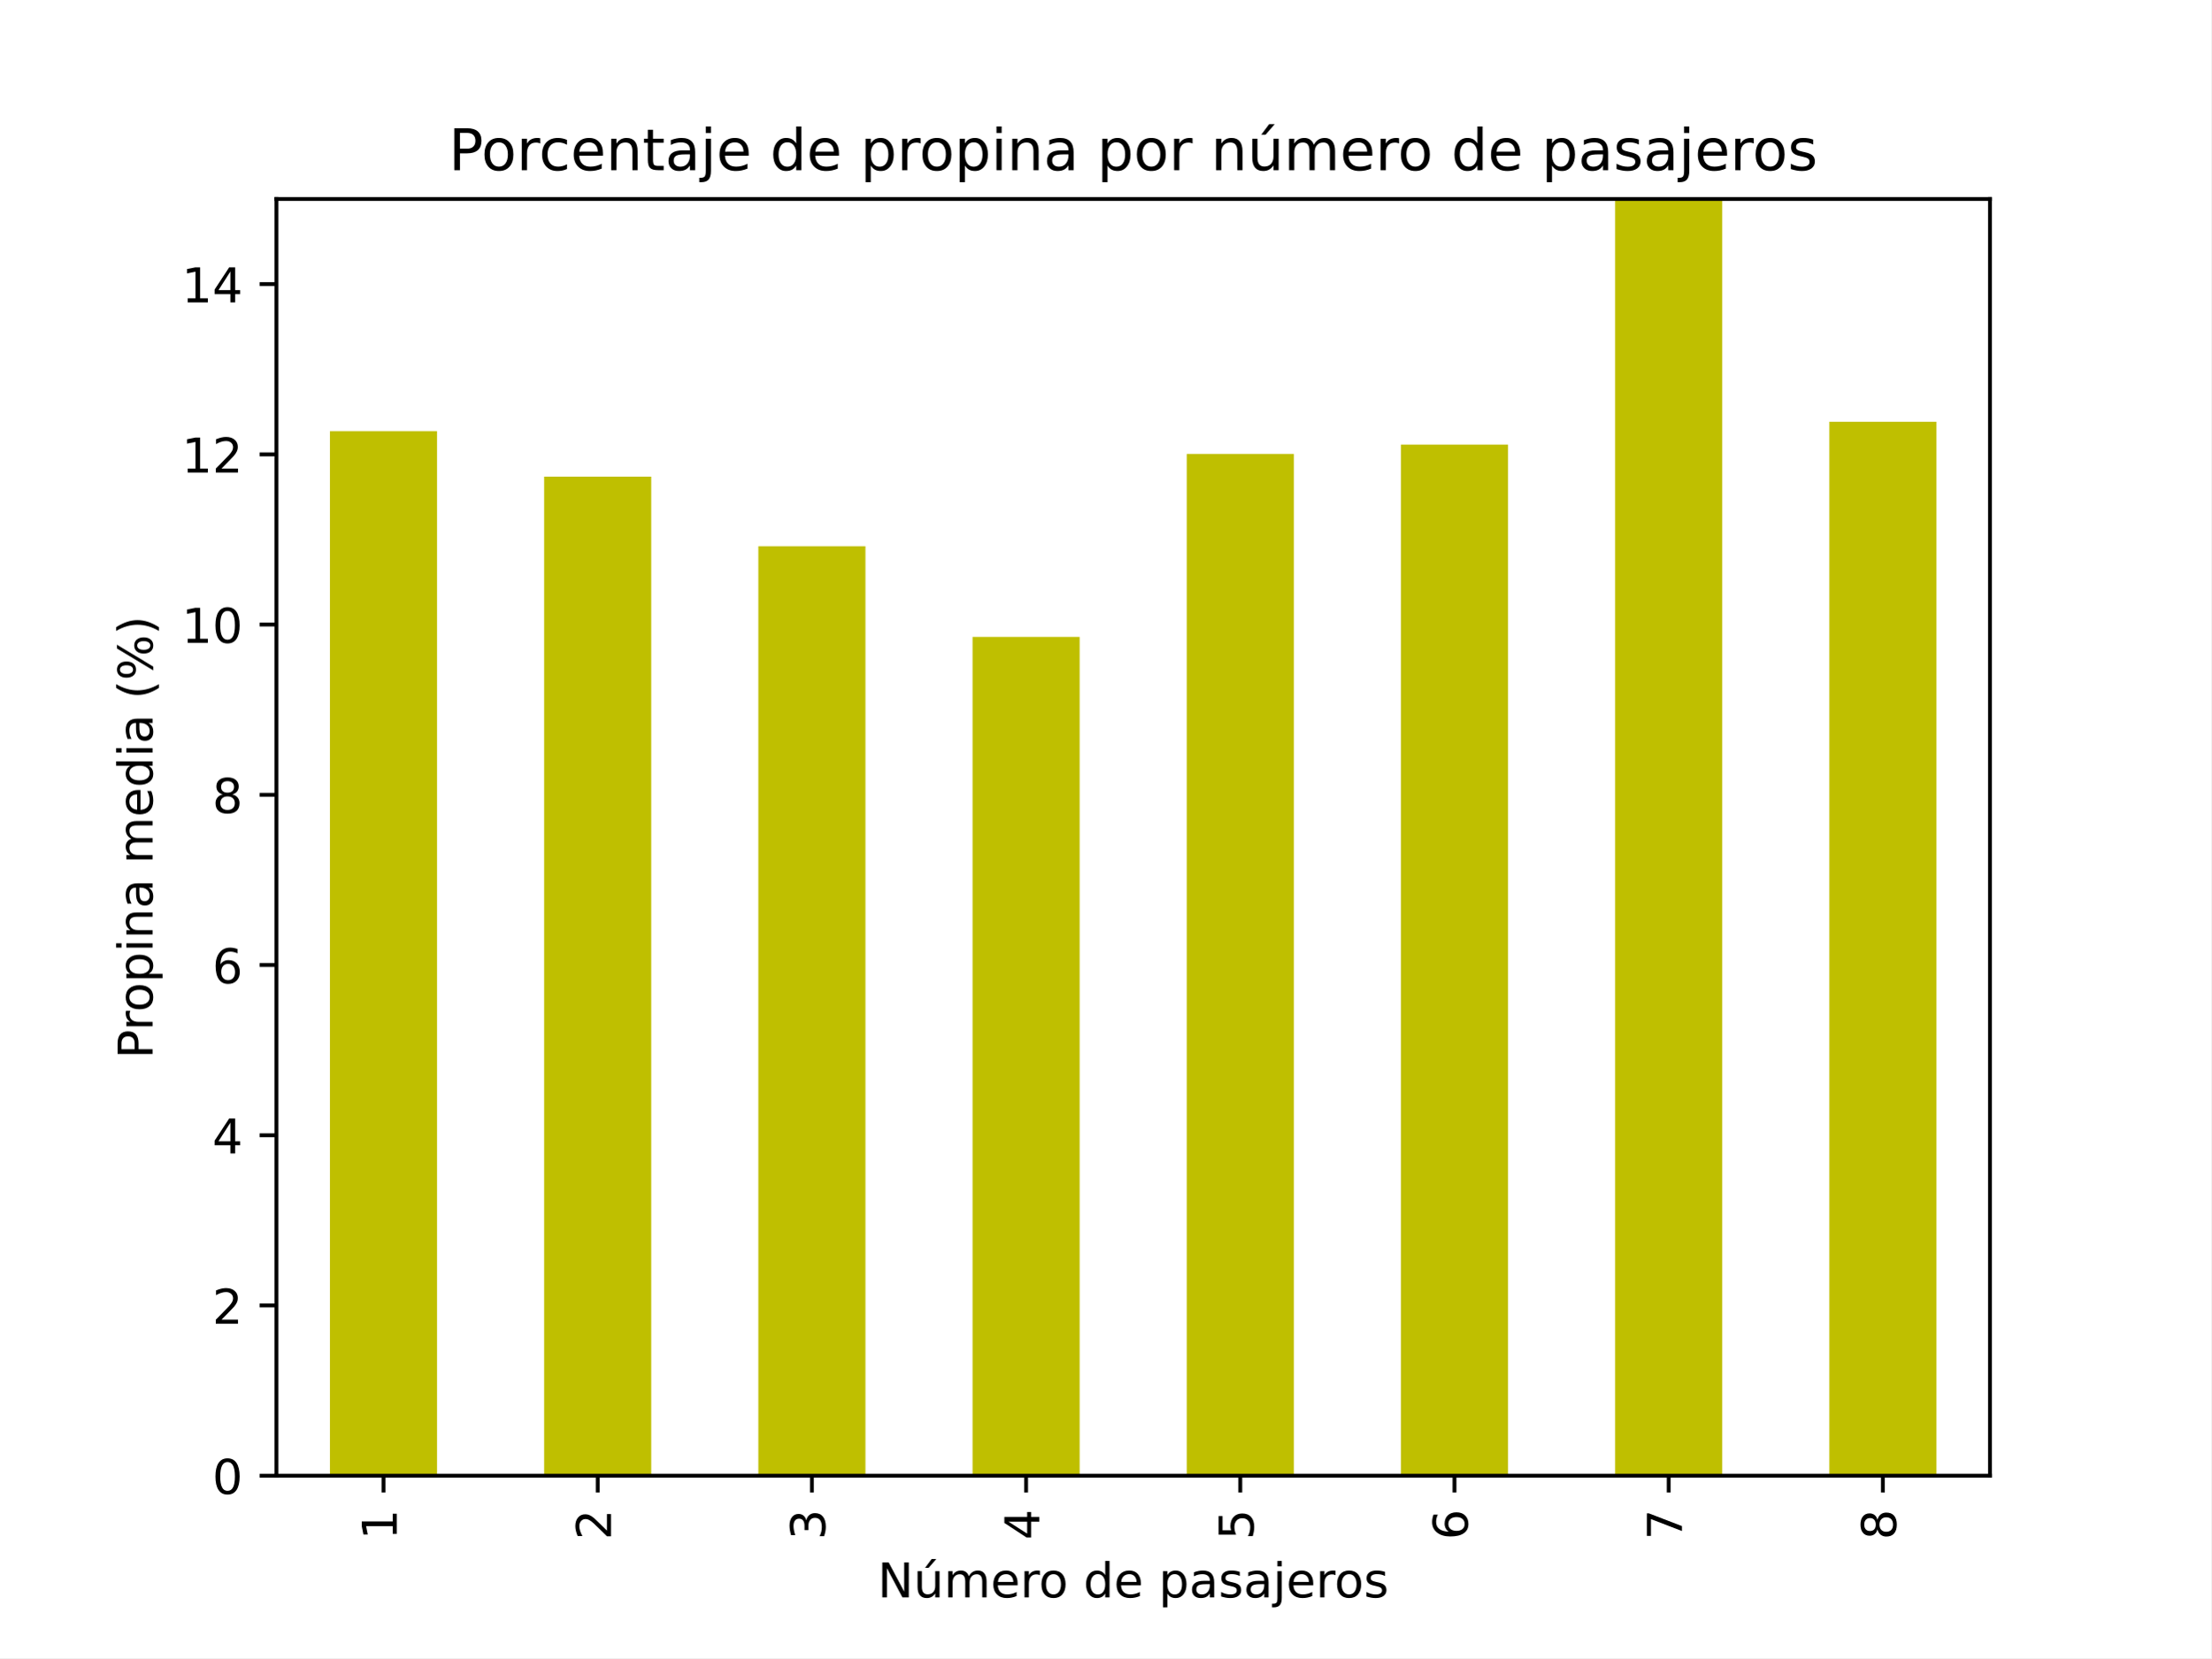
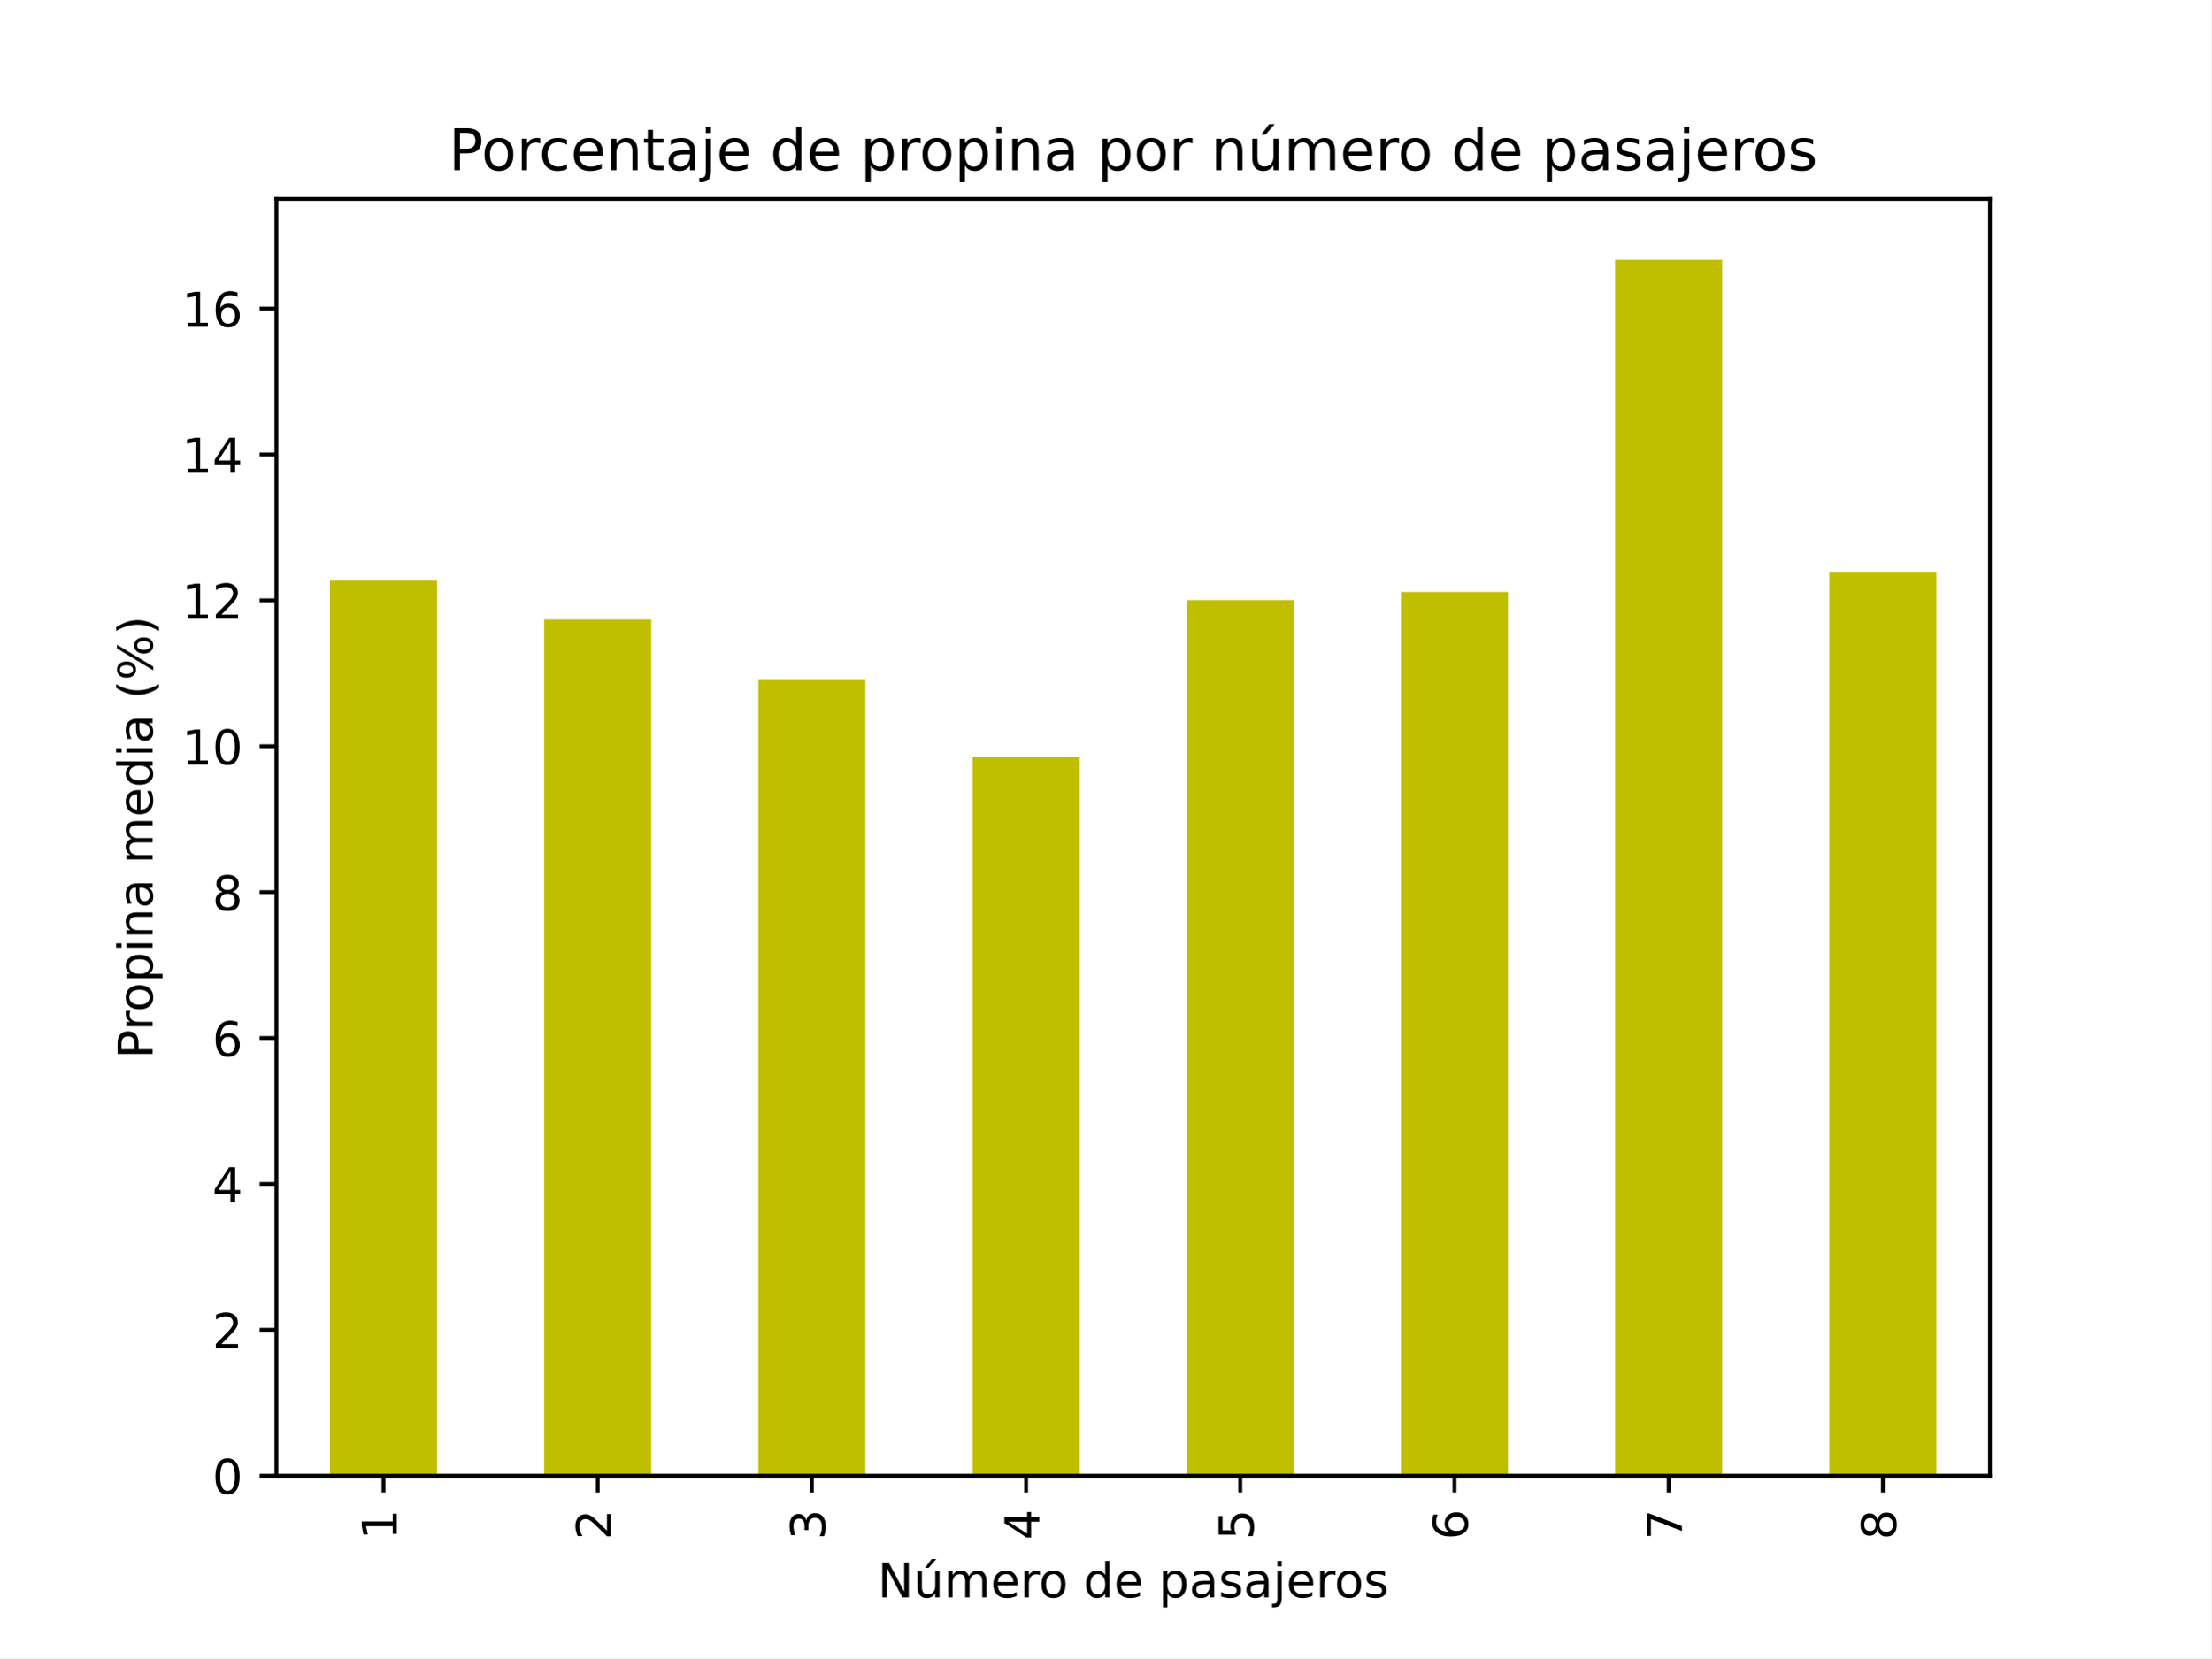
<svg xmlns="http://www.w3.org/2000/svg" xmlns:xlink="http://www.w3.org/1999/xlink" width="460.8pt" height="345.6pt" viewBox="0 0 460.8 345.6" version="1.1">
  <defs>
    <style type="text/css">*{stroke-linejoin: round; stroke-linecap: butt}</style>
  </defs>
  <g id="figure_1">
    <g id="patch_1">
      <path d="M 0 345.6  L 460.8 345.6  L 460.8 0  L 0 0  z " style="fill: #ffffff" />
    </g>
    <g id="axes_1">
      <g id="patch_2">
        <path d="M 57.6 307.584  L 414.72 307.584  L 414.72 41.472  L 57.6 41.472  z " style="fill: #ffffff" />
      </g>
      <g id="patch_3">
-         <path d="M 68.76 307.584  L 91.08 307.584  L 91.08 89.864  L 68.76 89.864  z " clip-path="url(#pe1dd46a8cb)" style="fill: #bfbf00" />
+         <path d="M 68.76 307.584  L 91.08 307.584  L 91.08 120.985  L 68.76 120.985  z " clip-path="url(#p5182ae55f5)" style="fill: #bfbf00" />
      </g>
      <g id="patch_4">
-         <path d="M 113.4 307.584  L 135.72 307.584  L 135.72 99.352  L 113.4 99.352  z " clip-path="url(#pe1dd46a8cb)" style="fill: #bfbf00" />
+         <path d="M 113.4 307.584  L 135.72 307.584  L 135.72 129.117  L 113.4 129.117  z " clip-path="url(#p5182ae55f5)" style="fill: #bfbf00" />
      </g>
      <g id="patch_5">
-         <path d="M 158.04 307.584  L 180.36 307.584  L 180.36 113.853  L 158.04 113.853  z " clip-path="url(#pe1dd46a8cb)" style="fill: #bfbf00" />
+         <path d="M 158.04 307.584  L 180.36 307.584  L 180.36 141.545  L 158.04 141.545  z " clip-path="url(#p5182ae55f5)" style="fill: #bfbf00" />
      </g>
      <g id="patch_6">
-         <path d="M 202.68 307.584  L 225 307.584  L 225 132.759  L 202.68 132.759  z " clip-path="url(#pe1dd46a8cb)" style="fill: #bfbf00" />
+         <path d="M 202.68 307.584  L 225 307.584  L 225 157.749  L 202.68 157.749  z " clip-path="url(#p5182ae55f5)" style="fill: #bfbf00" />
      </g>
      <g id="patch_7">
-         <path d="M 247.32 307.584  L 269.64 307.584  L 269.64 94.621  L 247.32 94.621  z " clip-path="url(#pe1dd46a8cb)" style="fill: #bfbf00" />
+         <path d="M 247.32 307.584  L 269.64 307.584  L 269.64 125.063  L 247.32 125.063  z " clip-path="url(#p5182ae55f5)" style="fill: #bfbf00" />
      </g>
      <g id="patch_8">
-         <path d="M 291.96 307.584  L 314.28 307.584  L 314.28 92.661  L 291.96 92.661  z " clip-path="url(#pe1dd46a8cb)" style="fill: #bfbf00" />
+         <path d="M 291.96 307.584  L 314.28 307.584  L 314.28 123.383  L 291.96 123.383  z " clip-path="url(#p5182ae55f5)" style="fill: #bfbf00" />
      </g>
      <g id="patch_9">
-         <path d="M 336.6 307.584  L 358.92 307.584  L 358.92 11.874  L 336.6 11.874  z " clip-path="url(#pe1dd46a8cb)" style="fill: #bfbf00" />
+         <path d="M 336.6 307.584  L 358.92 307.584  L 358.92 54.144  L 336.6 54.144  z " clip-path="url(#p5182ae55f5)" style="fill: #bfbf00" />
      </g>
      <g id="patch_10">
-         <path d="M 381.24 307.584  L 403.56 307.584  L 403.56 87.909  L 381.24 87.909  z " clip-path="url(#pe1dd46a8cb)" style="fill: #bfbf00" />
+         <path d="M 381.24 307.584  L 403.56 307.584  L 403.56 119.31  L 381.24 119.31  z " clip-path="url(#p5182ae55f5)" style="fill: #bfbf00" />
      </g>
      <g id="matplotlib.axis_1">
        <g id="xtick_1">
          <g id="line2d_1">
            <defs>
-               <path id="m237bca3432" d="M 0 0  L 0 3.5  " style="stroke: #000000; stroke-width: 0.8" />
+               <path id="mbea5628221" d="M 0 0  L 0 3.5  " style="stroke: #000000; stroke-width: 0.8" />
            </defs>
            <g>
-               <use xlink:href="#m237bca3432" x="79.92" y="307.584" style="stroke: #000000; stroke-width: 0.8" />
+               <use xlink:href="#mbea5628221" x="79.92" y="307.584" style="stroke: #000000; stroke-width: 0.8" />
            </g>
          </g>
          <g id="text_1">
            <g transform="translate(82.67937 320.9465) rotate(-90) scale(0.1 -0.1)">
              <defs>
                <path id="DejaVuSans-31" d="M 794 531  L 1825 531  L 1825 4091  L 703 3866  L 703 4441  L 1819 4666  L 2450 4666  L 2450 531  L 3481 531  L 3481 0  L 794 0  L 794 531  z " transform="scale(0.015625)" />
              </defs>
              <use xlink:href="#DejaVuSans-31" />
            </g>
          </g>
        </g>
        <g id="xtick_2">
          <g id="line2d_2">
            <g>
-               <use xlink:href="#m237bca3432" x="124.56" y="307.584" style="stroke: #000000; stroke-width: 0.8" />
+               <use xlink:href="#mbea5628221" x="124.56" y="307.584" style="stroke: #000000; stroke-width: 0.8" />
            </g>
          </g>
          <g id="text_2">
            <g transform="translate(127.3194 320.9465) rotate(-90) scale(0.1 -0.1)">
              <defs>
                <path id="DejaVuSans-32" d="M 1228 531  L 3431 531  L 3431 0  L 469 0  L 469 531  Q 828 903 1448 1529  Q 2069 2156 2228 2338  Q 2531 2678 2651 2914  Q 2772 3150 2772 3378  Q 2772 3750 2511 3984  Q 2250 4219 1831 4219  Q 1534 4219 1204 4116  Q 875 4013 500 3803  L 500 4441  Q 881 4594 1212 4672  Q 1544 4750 1819 4750  Q 2544 4750 2975 4387  Q 3406 4025 3406 3419  Q 3406 3131 3298 2873  Q 3191 2616 2906 2266  Q 2828 2175 2409 1742  Q 1991 1309 1228 531  z " transform="scale(0.015625)" />
              </defs>
              <use xlink:href="#DejaVuSans-32" />
            </g>
          </g>
        </g>
        <g id="xtick_3">
          <g id="line2d_3">
            <g>
-               <use xlink:href="#m237bca3432" x="169.2" y="307.584" style="stroke: #000000; stroke-width: 0.8" />
+               <use xlink:href="#mbea5628221" x="169.2" y="307.584" style="stroke: #000000; stroke-width: 0.8" />
            </g>
          </g>
          <g id="text_3">
            <g transform="translate(171.9594 320.9465) rotate(-90) scale(0.1 -0.1)">
              <defs>
                <path id="DejaVuSans-33" d="M 2597 2516  Q 3050 2419 3304 2112  Q 3559 1806 3559 1356  Q 3559 666 3084 287  Q 2609 -91 1734 -91  Q 1441 -91 1130 -33  Q 819 25 488 141  L 488 750  Q 750 597 1062 519  Q 1375 441 1716 441  Q 2309 441 2620 675  Q 2931 909 2931 1356  Q 2931 1769 2642 2001  Q 2353 2234 1838 2234  L 1294 2234  L 1294 2753  L 1863 2753  Q 2328 2753 2575 2939  Q 2822 3125 2822 3475  Q 2822 3834 2567 4026  Q 2313 4219 1838 4219  Q 1578 4219 1281 4162  Q 984 4106 628 3988  L 628 4550  Q 988 4650 1302 4700  Q 1616 4750 1894 4750  Q 2613 4750 3031 4423  Q 3450 4097 3450 3541  Q 3450 3153 3228 2886  Q 3006 2619 2597 2516  z " transform="scale(0.015625)" />
              </defs>
              <use xlink:href="#DejaVuSans-33" />
            </g>
          </g>
        </g>
        <g id="xtick_4">
          <g id="line2d_4">
            <g>
-               <use xlink:href="#m237bca3432" x="213.84" y="307.584" style="stroke: #000000; stroke-width: 0.8" />
+               <use xlink:href="#mbea5628221" x="213.84" y="307.584" style="stroke: #000000; stroke-width: 0.8" />
            </g>
          </g>
          <g id="text_4">
            <g transform="translate(216.5994 320.9465) rotate(-90) scale(0.1 -0.1)">
              <defs>
                <path id="DejaVuSans-34" d="M 2419 4116  L 825 1625  L 2419 1625  L 2419 4116  z M 2253 4666  L 3047 4666  L 3047 1625  L 3713 1625  L 3713 1100  L 3047 1100  L 3047 0  L 2419 0  L 2419 1100  L 313 1100  L 313 1709  L 2253 4666  z " transform="scale(0.015625)" />
              </defs>
              <use xlink:href="#DejaVuSans-34" />
            </g>
          </g>
        </g>
        <g id="xtick_5">
          <g id="line2d_5">
            <g>
-               <use xlink:href="#m237bca3432" x="258.48" y="307.584" style="stroke: #000000; stroke-width: 0.8" />
+               <use xlink:href="#mbea5628221" x="258.48" y="307.584" style="stroke: #000000; stroke-width: 0.8" />
            </g>
          </g>
          <g id="text_5">
            <g transform="translate(261.2394 320.9465) rotate(-90) scale(0.1 -0.1)">
              <defs>
                <path id="DejaVuSans-35" d="M 691 4666  L 3169 4666  L 3169 4134  L 1269 4134  L 1269 2991  Q 1406 3038 1543 3061  Q 1681 3084 1819 3084  Q 2600 3084 3056 2656  Q 3513 2228 3513 1497  Q 3513 744 3044 326  Q 2575 -91 1722 -91  Q 1428 -91 1123 -41  Q 819 9 494 109  L 494 744  Q 775 591 1075 516  Q 1375 441 1709 441  Q 2250 441 2565 725  Q 2881 1009 2881 1497  Q 2881 1984 2565 2268  Q 2250 2553 1709 2553  Q 1456 2553 1204 2497  Q 953 2441 691 2322  L 691 4666  z " transform="scale(0.015625)" />
              </defs>
              <use xlink:href="#DejaVuSans-35" />
            </g>
          </g>
        </g>
        <g id="xtick_6">
          <g id="line2d_6">
            <g>
-               <use xlink:href="#m237bca3432" x="303.12" y="307.584" style="stroke: #000000; stroke-width: 0.8" />
+               <use xlink:href="#mbea5628221" x="303.12" y="307.584" style="stroke: #000000; stroke-width: 0.8" />
            </g>
          </g>
          <g id="text_6">
            <g transform="translate(305.8794 320.9465) rotate(-90) scale(0.1 -0.1)">
              <defs>
                <path id="DejaVuSans-36" d="M 2113 2584  Q 1688 2584 1439 2293  Q 1191 2003 1191 1497  Q 1191 994 1439 701  Q 1688 409 2113 409  Q 2538 409 2786 701  Q 3034 994 3034 1497  Q 3034 2003 2786 2293  Q 2538 2584 2113 2584  z M 3366 4563  L 3366 3988  Q 3128 4100 2886 4159  Q 2644 4219 2406 4219  Q 1781 4219 1451 3797  Q 1122 3375 1075 2522  Q 1259 2794 1537 2939  Q 1816 3084 2150 3084  Q 2853 3084 3261 2657  Q 3669 2231 3669 1497  Q 3669 778 3244 343  Q 2819 -91 2113 -91  Q 1303 -91 875 529  Q 447 1150 447 2328  Q 447 3434 972 4092  Q 1497 4750 2381 4750  Q 2619 4750 2861 4703  Q 3103 4656 3366 4563  z " transform="scale(0.015625)" />
              </defs>
              <use xlink:href="#DejaVuSans-36" />
            </g>
          </g>
        </g>
        <g id="xtick_7">
          <g id="line2d_7">
            <g>
-               <use xlink:href="#m237bca3432" x="347.76" y="307.584" style="stroke: #000000; stroke-width: 0.8" />
+               <use xlink:href="#mbea5628221" x="347.76" y="307.584" style="stroke: #000000; stroke-width: 0.8" />
            </g>
          </g>
          <g id="text_7">
            <g transform="translate(350.5194 320.9465) rotate(-90) scale(0.1 -0.1)">
              <defs>
                <path id="DejaVuSans-37" d="M 525 4666  L 3525 4666  L 3525 4397  L 1831 0  L 1172 0  L 2766 4134  L 525 4134  L 525 4666  z " transform="scale(0.015625)" />
              </defs>
              <use xlink:href="#DejaVuSans-37" />
            </g>
          </g>
        </g>
        <g id="xtick_8">
          <g id="line2d_8">
            <g>
-               <use xlink:href="#m237bca3432" x="392.4" y="307.584" style="stroke: #000000; stroke-width: 0.8" />
+               <use xlink:href="#mbea5628221" x="392.4" y="307.584" style="stroke: #000000; stroke-width: 0.8" />
            </g>
          </g>
          <g id="text_8">
            <g transform="translate(395.1594 320.9465) rotate(-90) scale(0.1 -0.1)">
              <defs>
                <path id="DejaVuSans-38" d="M 2034 2216  Q 1584 2216 1326 1975  Q 1069 1734 1069 1313  Q 1069 891 1326 650  Q 1584 409 2034 409  Q 2484 409 2743 651  Q 3003 894 3003 1313  Q 3003 1734 2745 1975  Q 2488 2216 2034 2216  z M 1403 2484  Q 997 2584 770 2862  Q 544 3141 544 3541  Q 544 4100 942 4425  Q 1341 4750 2034 4750  Q 2731 4750 3128 4425  Q 3525 4100 3525 3541  Q 3525 3141 3298 2862  Q 3072 2584 2669 2484  Q 3125 2378 3379 2068  Q 3634 1759 3634 1313  Q 3634 634 3220 271  Q 2806 -91 2034 -91  Q 1263 -91 848 271  Q 434 634 434 1313  Q 434 1759 690 2068  Q 947 2378 1403 2484  z M 1172 3481  Q 1172 3119 1398 2916  Q 1625 2713 2034 2713  Q 2441 2713 2670 2916  Q 2900 3119 2900 3481  Q 2900 3844 2670 4047  Q 2441 4250 2034 4250  Q 1625 4250 1398 4047  Q 1172 3844 1172 3481  z " transform="scale(0.015625)" />
              </defs>
              <use xlink:href="#DejaVuSans-38" />
            </g>
          </g>
        </g>
        <g id="text_9">
          <g transform="translate(182.8928 332.9449) scale(0.1 -0.1)">
            <defs>
              <path id="DejaVuSans-4e" d="M 628 4666  L 1478 4666  L 3547 763  L 3547 4666  L 4159 4666  L 4159 0  L 3309 0  L 1241 3903  L 1241 0  L 628 0  L 628 4666  z " transform="scale(0.015625)" />
              <path id="DejaVuSans-fa" d="M 544 1381  L 544 3500  L 1119 3500  L 1119 1403  Q 1119 906 1312 657  Q 1506 409 1894 409  Q 2359 409 2629 706  Q 2900 1003 2900 1516  L 2900 3500  L 3475 3500  L 3475 0  L 2900 0  L 2900 538  Q 2691 219 2414 64  Q 2138 -91 1772 -91  Q 1169 -91 856 284  Q 544 659 544 1381  z M 1991 3584  L 1991 3584  z M 2419 5119  L 3041 5119  L 2022 3944  L 1544 3944  L 2419 5119  z " transform="scale(0.015625)" />
              <path id="DejaVuSans-6d" d="M 3328 2828  Q 3544 3216 3844 3400  Q 4144 3584 4550 3584  Q 5097 3584 5394 3201  Q 5691 2819 5691 2113  L 5691 0  L 5113 0  L 5113 2094  Q 5113 2597 4934 2840  Q 4756 3084 4391 3084  Q 3944 3084 3684 2787  Q 3425 2491 3425 1978  L 3425 0  L 2847 0  L 2847 2094  Q 2847 2600 2669 2842  Q 2491 3084 2119 3084  Q 1678 3084 1418 2786  Q 1159 2488 1159 1978  L 1159 0  L 581 0  L 581 3500  L 1159 3500  L 1159 2956  Q 1356 3278 1631 3431  Q 1906 3584 2284 3584  Q 2666 3584 2933 3390  Q 3200 3197 3328 2828  z " transform="scale(0.015625)" />
              <path id="DejaVuSans-65" d="M 3597 1894  L 3597 1613  L 953 1613  Q 991 1019 1311 708  Q 1631 397 2203 397  Q 2534 397 2845 478  Q 3156 559 3463 722  L 3463 178  Q 3153 47 2828 -22  Q 2503 -91 2169 -91  Q 1331 -91 842 396  Q 353 884 353 1716  Q 353 2575 817 3079  Q 1281 3584 2069 3584  Q 2775 3584 3186 3129  Q 3597 2675 3597 1894  z M 3022 2063  Q 3016 2534 2758 2815  Q 2500 3097 2075 3097  Q 1594 3097 1305 2825  Q 1016 2553 972 2059  L 3022 2063  z " transform="scale(0.015625)" />
              <path id="DejaVuSans-72" d="M 2631 2963  Q 2534 3019 2420 3045  Q 2306 3072 2169 3072  Q 1681 3072 1420 2755  Q 1159 2438 1159 1844  L 1159 0  L 581 0  L 581 3500  L 1159 3500  L 1159 2956  Q 1341 3275 1631 3429  Q 1922 3584 2338 3584  Q 2397 3584 2469 3576  Q 2541 3569 2628 3553  L 2631 2963  z " transform="scale(0.015625)" />
              <path id="DejaVuSans-6f" d="M 1959 3097  Q 1497 3097 1228 2736  Q 959 2375 959 1747  Q 959 1119 1226 758  Q 1494 397 1959 397  Q 2419 397 2687 759  Q 2956 1122 2956 1747  Q 2956 2369 2687 2733  Q 2419 3097 1959 3097  z M 1959 3584  Q 2709 3584 3137 3096  Q 3566 2609 3566 1747  Q 3566 888 3137 398  Q 2709 -91 1959 -91  Q 1206 -91 779 398  Q 353 888 353 1747  Q 353 2609 779 3096  Q 1206 3584 1959 3584  z " transform="scale(0.015625)" />
              <path id="DejaVuSans-20" transform="scale(0.015625)" />
              <path id="DejaVuSans-64" d="M 2906 2969  L 2906 4863  L 3481 4863  L 3481 0  L 2906 0  L 2906 525  Q 2725 213 2448 61  Q 2172 -91 1784 -91  Q 1150 -91 751 415  Q 353 922 353 1747  Q 353 2572 751 3078  Q 1150 3584 1784 3584  Q 2172 3584 2448 3432  Q 2725 3281 2906 2969  z M 947 1747  Q 947 1113 1208 752  Q 1469 391 1925 391  Q 2381 391 2643 752  Q 2906 1113 2906 1747  Q 2906 2381 2643 2742  Q 2381 3103 1925 3103  Q 1469 3103 1208 2742  Q 947 2381 947 1747  z " transform="scale(0.015625)" />
              <path id="DejaVuSans-70" d="M 1159 525  L 1159 -1331  L 581 -1331  L 581 3500  L 1159 3500  L 1159 2969  Q 1341 3281 1617 3432  Q 1894 3584 2278 3584  Q 2916 3584 3314 3078  Q 3713 2572 3713 1747  Q 3713 922 3314 415  Q 2916 -91 2278 -91  Q 1894 -91 1617 61  Q 1341 213 1159 525  z M 3116 1747  Q 3116 2381 2855 2742  Q 2594 3103 2138 3103  Q 1681 3103 1420 2742  Q 1159 2381 1159 1747  Q 1159 1113 1420 752  Q 1681 391 2138 391  Q 2594 391 2855 752  Q 3116 1113 3116 1747  z " transform="scale(0.015625)" />
              <path id="DejaVuSans-61" d="M 2194 1759  Q 1497 1759 1228 1600  Q 959 1441 959 1056  Q 959 750 1161 570  Q 1363 391 1709 391  Q 2188 391 2477 730  Q 2766 1069 2766 1631  L 2766 1759  L 2194 1759  z M 3341 1997  L 3341 0  L 2766 0  L 2766 531  Q 2569 213 2275 61  Q 1981 -91 1556 -91  Q 1019 -91 701 211  Q 384 513 384 1019  Q 384 1609 779 1909  Q 1175 2209 1959 2209  L 2766 2209  L 2766 2266  Q 2766 2663 2505 2880  Q 2244 3097 1772 3097  Q 1472 3097 1187 3025  Q 903 2953 641 2809  L 641 3341  Q 956 3463 1253 3523  Q 1550 3584 1831 3584  Q 2591 3584 2966 3190  Q 3341 2797 3341 1997  z " transform="scale(0.015625)" />
              <path id="DejaVuSans-73" d="M 2834 3397  L 2834 2853  Q 2591 2978 2328 3040  Q 2066 3103 1784 3103  Q 1356 3103 1142 2972  Q 928 2841 928 2578  Q 928 2378 1081 2264  Q 1234 2150 1697 2047  L 1894 2003  Q 2506 1872 2764 1633  Q 3022 1394 3022 966  Q 3022 478 2636 193  Q 2250 -91 1575 -91  Q 1294 -91 989 -36  Q 684 19 347 128  L 347 722  Q 666 556 975 473  Q 1284 391 1588 391  Q 1994 391 2212 530  Q 2431 669 2431 922  Q 2431 1156 2273 1281  Q 2116 1406 1581 1522  L 1381 1569  Q 847 1681 609 1914  Q 372 2147 372 2553  Q 372 3047 722 3315  Q 1072 3584 1716 3584  Q 2034 3584 2315 3537  Q 2597 3491 2834 3397  z " transform="scale(0.015625)" />
              <path id="DejaVuSans-6a" d="M 603 3500  L 1178 3500  L 1178 -63  Q 1178 -731 923 -1031  Q 669 -1331 103 -1331  L -116 -1331  L -116 -844  L 38 -844  Q 366 -844 484 -692  Q 603 -541 603 -63  L 603 3500  z M 603 4863  L 1178 4863  L 1178 4134  L 603 4134  L 603 4863  z " transform="scale(0.015625)" />
            </defs>
            <use xlink:href="#DejaVuSans-4e" />
            <use xlink:href="#DejaVuSans-fa" x="74.805" />
            <use xlink:href="#DejaVuSans-6d" x="138.184" />
            <use xlink:href="#DejaVuSans-65" x="235.596" />
            <use xlink:href="#DejaVuSans-72" x="297.119" />
            <use xlink:href="#DejaVuSans-6f" x="335.982" />
            <use xlink:href="#DejaVuSans-20" x="397.164" />
            <use xlink:href="#DejaVuSans-64" x="428.951" />
            <use xlink:href="#DejaVuSans-65" x="492.428" />
            <use xlink:href="#DejaVuSans-20" x="553.951" />
            <use xlink:href="#DejaVuSans-70" x="585.738" />
            <use xlink:href="#DejaVuSans-61" x="649.215" />
            <use xlink:href="#DejaVuSans-73" x="710.494" />
            <use xlink:href="#DejaVuSans-61" x="762.594" />
            <use xlink:href="#DejaVuSans-6a" x="823.873" />
            <use xlink:href="#DejaVuSans-65" x="851.656" />
            <use xlink:href="#DejaVuSans-72" x="913.18" />
            <use xlink:href="#DejaVuSans-6f" x="952.043" />
            <use xlink:href="#DejaVuSans-73" x="1013.225" />
          </g>
        </g>
      </g>
      <g id="matplotlib.axis_2">
        <g id="ytick_1">
          <g id="line2d_9">
            <defs>
-               <path id="m305d2f2102" d="M 0 0  L -3.5 0  " style="stroke: #000000; stroke-width: 0.8" />
+               <path id="m6359022f21" d="M 0 0  L -3.5 0  " style="stroke: #000000; stroke-width: 0.8" />
            </defs>
            <g>
-               <use xlink:href="#m305d2f2102" x="57.6" y="307.584" style="stroke: #000000; stroke-width: 0.8" />
+               <use xlink:href="#m6359022f21" x="57.6" y="307.584" style="stroke: #000000; stroke-width: 0.8" />
            </g>
          </g>
          <g id="text_10">
            <g transform="translate(44.2375 311.3832) scale(0.1 -0.1)">
              <defs>
                <path id="DejaVuSans-30" d="M 2034 4250  Q 1547 4250 1301 3770  Q 1056 3291 1056 2328  Q 1056 1369 1301 889  Q 1547 409 2034 409  Q 2525 409 2770 889  Q 3016 1369 3016 2328  Q 3016 3291 2770 3770  Q 2525 4250 2034 4250  z M 2034 4750  Q 2819 4750 3233 4129  Q 3647 3509 3647 2328  Q 3647 1150 3233 529  Q 2819 -91 2034 -91  Q 1250 -91 836 529  Q 422 1150 422 2328  Q 422 3509 836 4129  Q 1250 4750 2034 4750  z " transform="scale(0.015625)" />
              </defs>
              <use xlink:href="#DejaVuSans-30" />
            </g>
          </g>
        </g>
        <g id="ytick_2">
          <g id="line2d_10">
            <g>
-               <use xlink:href="#m305d2f2102" x="57.6" y="272.102" style="stroke: #000000; stroke-width: 0.8" />
+               <use xlink:href="#m6359022f21" x="57.6" y="277.174" style="stroke: #000000; stroke-width: 0.8" />
            </g>
          </g>
          <g id="text_11">
-             <g transform="translate(44.2375 275.9016) scale(0.1 -0.1)">
+             <g transform="translate(44.2375 280.9735) scale(0.1 -0.1)">
              <use xlink:href="#DejaVuSans-32" />
            </g>
          </g>
        </g>
        <g id="ytick_3">
          <g id="line2d_11">
            <g>
-               <use xlink:href="#m305d2f2102" x="57.6" y="236.621" style="stroke: #000000; stroke-width: 0.8" />
+               <use xlink:href="#m6359022f21" x="57.6" y="246.765" style="stroke: #000000; stroke-width: 0.8" />
            </g>
          </g>
          <g id="text_12">
-             <g transform="translate(44.2375 240.42) scale(0.1 -0.1)">
+             <g transform="translate(44.2375 250.5637) scale(0.1 -0.1)">
              <use xlink:href="#DejaVuSans-34" />
            </g>
          </g>
        </g>
        <g id="ytick_4">
          <g id="line2d_12">
            <g>
-               <use xlink:href="#m305d2f2102" x="57.6" y="201.139" style="stroke: #000000; stroke-width: 0.8" />
+               <use xlink:href="#m6359022f21" x="57.6" y="216.355" style="stroke: #000000; stroke-width: 0.8" />
            </g>
          </g>
          <g id="text_13">
-             <g transform="translate(44.2375 204.9384) scale(0.1 -0.1)">
+             <g transform="translate(44.2375 220.154) scale(0.1 -0.1)">
              <use xlink:href="#DejaVuSans-36" />
            </g>
          </g>
        </g>
        <g id="ytick_5">
          <g id="line2d_13">
            <g>
-               <use xlink:href="#m305d2f2102" x="57.6" y="165.658" style="stroke: #000000; stroke-width: 0.8" />
+               <use xlink:href="#m6359022f21" x="57.6" y="185.945" style="stroke: #000000; stroke-width: 0.8" />
            </g>
          </g>
          <g id="text_14">
-             <g transform="translate(44.2375 169.4568) scale(0.1 -0.1)">
+             <g transform="translate(44.2375 189.7443) scale(0.1 -0.1)">
              <use xlink:href="#DejaVuSans-38" />
            </g>
          </g>
        </g>
        <g id="ytick_6">
          <g id="line2d_14">
            <g>
-               <use xlink:href="#m305d2f2102" x="57.6" y="130.176" style="stroke: #000000; stroke-width: 0.8" />
+               <use xlink:href="#m6359022f21" x="57.6" y="155.535" style="stroke: #000000; stroke-width: 0.8" />
            </g>
          </g>
          <g id="text_15">
-             <g transform="translate(37.875 133.9752) scale(0.1 -0.1)">
+             <g transform="translate(37.875 159.3345) scale(0.1 -0.1)">
              <use xlink:href="#DejaVuSans-31" />
              <use xlink:href="#DejaVuSans-30" x="63.623" />
            </g>
          </g>
        </g>
        <g id="ytick_7">
          <g id="line2d_15">
            <g>
-               <use xlink:href="#m305d2f2102" x="57.6" y="94.694" style="stroke: #000000; stroke-width: 0.8" />
+               <use xlink:href="#m6359022f21" x="57.6" y="125.126" style="stroke: #000000; stroke-width: 0.8" />
            </g>
          </g>
          <g id="text_16">
-             <g transform="translate(37.875 98.49362) scale(0.1 -0.1)">
+             <g transform="translate(37.875 128.9248) scale(0.1 -0.1)">
              <use xlink:href="#DejaVuSans-31" />
              <use xlink:href="#DejaVuSans-32" x="63.623" />
            </g>
          </g>
        </g>
        <g id="ytick_8">
          <g id="line2d_16">
            <g>
-               <use xlink:href="#m305d2f2102" x="57.6" y="59.213" style="stroke: #000000; stroke-width: 0.8" />
+               <use xlink:href="#m6359022f21" x="57.6" y="94.716" style="stroke: #000000; stroke-width: 0.8" />
            </g>
          </g>
          <g id="text_17">
-             <g transform="translate(37.875 63.01202) scale(0.1 -0.1)">
+             <g transform="translate(37.875 98.51507) scale(0.1 -0.1)">
              <use xlink:href="#DejaVuSans-31" />
              <use xlink:href="#DejaVuSans-34" x="63.623" />
            </g>
          </g>
        </g>
-         <g id="text_18">
+         <g id="ytick_9">
+           <g id="line2d_17">
+             <g>
+               <use xlink:href="#m6359022f21" x="57.6" y="64.306" style="stroke: #000000; stroke-width: 0.8" />
+             </g>
+           </g>
+           <g id="text_18">
+             <g transform="translate(37.875 68.10533) scale(0.1 -0.1)">
+               <use xlink:href="#DejaVuSans-31" />
+               <use xlink:href="#DejaVuSans-36" x="63.623" />
+             </g>
+           </g>
+         </g>
+         <g id="text_19">
          <g transform="translate(31.79531 220.6585) rotate(-90) scale(0.1 -0.1)">
            <defs>
              <path id="DejaVuSans-50" d="M 1259 4147  L 1259 2394  L 2053 2394  Q 2494 2394 2734 2622  Q 2975 2850 2975 3272  Q 2975 3691 2734 3919  Q 2494 4147 2053 4147  L 1259 4147  z M 628 4666  L 2053 4666  Q 2838 4666 3239 4311  Q 3641 3956 3641 3272  Q 3641 2581 3239 2228  Q 2838 1875 2053 1875  L 1259 1875  L 1259 0  L 628 0  L 628 4666  z " transform="scale(0.015625)" />
              <path id="DejaVuSans-69" d="M 603 3500  L 1178 3500  L 1178 0  L 603 0  L 603 3500  z M 603 4863  L 1178 4863  L 1178 4134  L 603 4134  L 603 4863  z " transform="scale(0.015625)" />
              <path id="DejaVuSans-6e" d="M 3513 2113  L 3513 0  L 2938 0  L 2938 2094  Q 2938 2591 2744 2837  Q 2550 3084 2163 3084  Q 1697 3084 1428 2787  Q 1159 2491 1159 1978  L 1159 0  L 581 0  L 581 3500  L 1159 3500  L 1159 2956  Q 1366 3272 1645 3428  Q 1925 3584 2291 3584  Q 2894 3584 3203 3211  Q 3513 2838 3513 2113  z " transform="scale(0.015625)" />
              <path id="DejaVuSans-28" d="M 1984 4856  Q 1566 4138 1362 3434  Q 1159 2731 1159 2009  Q 1159 1288 1364 580  Q 1569 -128 1984 -844  L 1484 -844  Q 1016 -109 783 600  Q 550 1309 550 2009  Q 550 2706 781 3412  Q 1013 4119 1484 4856  L 1984 4856  z " transform="scale(0.015625)" />
              <path id="DejaVuSans-25" d="M 4653 2053  Q 4381 2053 4226 1822  Q 4072 1591 4072 1178  Q 4072 772 4226 539  Q 4381 306 4653 306  Q 4919 306 5073 539  Q 5228 772 5228 1178  Q 5228 1588 5073 1820  Q 4919 2053 4653 2053  z M 4653 2450  Q 5147 2450 5437 2106  Q 5728 1763 5728 1178  Q 5728 594 5436 251  Q 5144 -91 4653 -91  Q 4153 -91 3862 251  Q 3572 594 3572 1178  Q 3572 1766 3864 2108  Q 4156 2450 4653 2450  z M 1428 4353  Q 1159 4353 1004 4120  Q 850 3888 850 3481  Q 850 3069 1003 2837  Q 1156 2606 1428 2606  Q 1700 2606 1854 2837  Q 2009 3069 2009 3481  Q 2009 3884 1853 4118  Q 1697 4353 1428 4353  z M 4250 4750  L 4750 4750  L 1831 -91  L 1331 -91  L 4250 4750  z M 1428 4750  Q 1922 4750 2215 4408  Q 2509 4066 2509 3481  Q 2509 2891 2217 2550  Q 1925 2209 1428 2209  Q 931 2209 642 2551  Q 353 2894 353 3481  Q 353 4063 643 4406  Q 934 4750 1428 4750  z " transform="scale(0.015625)" />
              <path id="DejaVuSans-29" d="M 513 4856  L 1013 4856  Q 1481 4119 1714 3412  Q 1947 2706 1947 2009  Q 1947 1309 1714 600  Q 1481 -109 1013 -844  L 513 -844  Q 928 -128 1133 580  Q 1338 1288 1338 2009  Q 1338 2731 1133 3434  Q 928 4138 513 4856  z " transform="scale(0.015625)" />
            </defs>
            <use xlink:href="#DejaVuSans-50" />
            <use xlink:href="#DejaVuSans-72" x="58.553" />
            <use xlink:href="#DejaVuSans-6f" x="97.416" />
            <use xlink:href="#DejaVuSans-70" x="158.598" />
            <use xlink:href="#DejaVuSans-69" x="222.074" />
            <use xlink:href="#DejaVuSans-6e" x="249.857" />
            <use xlink:href="#DejaVuSans-61" x="313.236" />
            <use xlink:href="#DejaVuSans-20" x="374.516" />
            <use xlink:href="#DejaVuSans-6d" x="406.303" />
            <use xlink:href="#DejaVuSans-65" x="503.715" />
            <use xlink:href="#DejaVuSans-64" x="565.238" />
            <use xlink:href="#DejaVuSans-69" x="628.715" />
            <use xlink:href="#DejaVuSans-61" x="656.498" />
            <use xlink:href="#DejaVuSans-20" x="717.777" />
            <use xlink:href="#DejaVuSans-28" x="749.564" />
            <use xlink:href="#DejaVuSans-25" x="788.578" />
            <use xlink:href="#DejaVuSans-29" x="883.598" />
          </g>
        </g>
      </g>
      <g id="patch_11">
        <path d="M 57.6 307.584  L 57.6 41.472  " style="fill: none; stroke: #000000; stroke-width: 0.8; stroke-linejoin: miter; stroke-linecap: square" />
      </g>
      <g id="patch_12">
        <path d="M 414.72 307.584  L 414.72 41.472  " style="fill: none; stroke: #000000; stroke-width: 0.8; stroke-linejoin: miter; stroke-linecap: square" />
      </g>
      <g id="patch_13">
        <path d="M 57.6 307.584  L 414.72 307.584  " style="fill: none; stroke: #000000; stroke-width: 0.8; stroke-linejoin: miter; stroke-linecap: square" />
      </g>
      <g id="patch_14">
        <path d="M 57.6 41.472  L 414.72 41.472  " style="fill: none; stroke: #000000; stroke-width: 0.8; stroke-linejoin: miter; stroke-linecap: square" />
      </g>
-       <g id="text_19">
+       <g id="text_20">
        <g transform="translate(93.49875 35.472) scale(0.12 -0.12)">
          <defs>
            <path id="DejaVuSans-63" d="M 3122 3366  L 3122 2828  Q 2878 2963 2633 3030  Q 2388 3097 2138 3097  Q 1578 3097 1268 2742  Q 959 2388 959 1747  Q 959 1106 1268 751  Q 1578 397 2138 397  Q 2388 397 2633 464  Q 2878 531 3122 666  L 3122 134  Q 2881 22 2623 -34  Q 2366 -91 2075 -91  Q 1284 -91 818 406  Q 353 903 353 1747  Q 353 2603 823 3093  Q 1294 3584 2113 3584  Q 2378 3584 2631 3529  Q 2884 3475 3122 3366  z " transform="scale(0.015625)" />
            <path id="DejaVuSans-74" d="M 1172 4494  L 1172 3500  L 2356 3500  L 2356 3053  L 1172 3053  L 1172 1153  Q 1172 725 1289 603  Q 1406 481 1766 481  L 2356 481  L 2356 0  L 1766 0  Q 1100 0 847 248  Q 594 497 594 1153  L 594 3053  L 172 3053  L 172 3500  L 594 3500  L 594 4494  L 1172 4494  z " transform="scale(0.015625)" />
          </defs>
          <use xlink:href="#DejaVuSans-50" />
          <use xlink:href="#DejaVuSans-6f" x="56.678" />
          <use xlink:href="#DejaVuSans-72" x="117.859" />
          <use xlink:href="#DejaVuSans-63" x="156.723" />
          <use xlink:href="#DejaVuSans-65" x="211.703" />
          <use xlink:href="#DejaVuSans-6e" x="273.227" />
          <use xlink:href="#DejaVuSans-74" x="336.605" />
          <use xlink:href="#DejaVuSans-61" x="375.814" />
          <use xlink:href="#DejaVuSans-6a" x="437.094" />
          <use xlink:href="#DejaVuSans-65" x="464.877" />
          <use xlink:href="#DejaVuSans-20" x="526.4" />
          <use xlink:href="#DejaVuSans-64" x="558.188" />
          <use xlink:href="#DejaVuSans-65" x="621.664" />
          <use xlink:href="#DejaVuSans-20" x="683.188" />
          <use xlink:href="#DejaVuSans-70" x="714.975" />
          <use xlink:href="#DejaVuSans-72" x="778.451" />
          <use xlink:href="#DejaVuSans-6f" x="817.314" />
          <use xlink:href="#DejaVuSans-70" x="878.496" />
          <use xlink:href="#DejaVuSans-69" x="941.973" />
          <use xlink:href="#DejaVuSans-6e" x="969.756" />
          <use xlink:href="#DejaVuSans-61" x="1033.135" />
          <use xlink:href="#DejaVuSans-20" x="1094.414" />
          <use xlink:href="#DejaVuSans-70" x="1126.201" />
          <use xlink:href="#DejaVuSans-6f" x="1189.678" />
          <use xlink:href="#DejaVuSans-72" x="1250.859" />
          <use xlink:href="#DejaVuSans-20" x="1291.973" />
          <use xlink:href="#DejaVuSans-6e" x="1323.76" />
          <use xlink:href="#DejaVuSans-fa" x="1387.139" />
          <use xlink:href="#DejaVuSans-6d" x="1450.518" />
          <use xlink:href="#DejaVuSans-65" x="1547.93" />
          <use xlink:href="#DejaVuSans-72" x="1609.453" />
          <use xlink:href="#DejaVuSans-6f" x="1648.316" />
          <use xlink:href="#DejaVuSans-20" x="1709.498" />
          <use xlink:href="#DejaVuSans-64" x="1741.285" />
          <use xlink:href="#DejaVuSans-65" x="1804.762" />
          <use xlink:href="#DejaVuSans-20" x="1866.285" />
          <use xlink:href="#DejaVuSans-70" x="1898.072" />
          <use xlink:href="#DejaVuSans-61" x="1961.549" />
          <use xlink:href="#DejaVuSans-73" x="2022.828" />
          <use xlink:href="#DejaVuSans-61" x="2074.928" />
          <use xlink:href="#DejaVuSans-6a" x="2136.207" />
          <use xlink:href="#DejaVuSans-65" x="2163.99" />
          <use xlink:href="#DejaVuSans-72" x="2225.514" />
          <use xlink:href="#DejaVuSans-6f" x="2264.377" />
          <use xlink:href="#DejaVuSans-73" x="2325.559" />
        </g>
      </g>
    </g>
  </g>
  <defs>
-     <clipPath id="pe1dd46a8cb">
+     <clipPath id="p5182ae55f5">
      <rect x="57.6" y="41.472" width="357.12" height="266.112" />
    </clipPath>
  </defs>
</svg>
